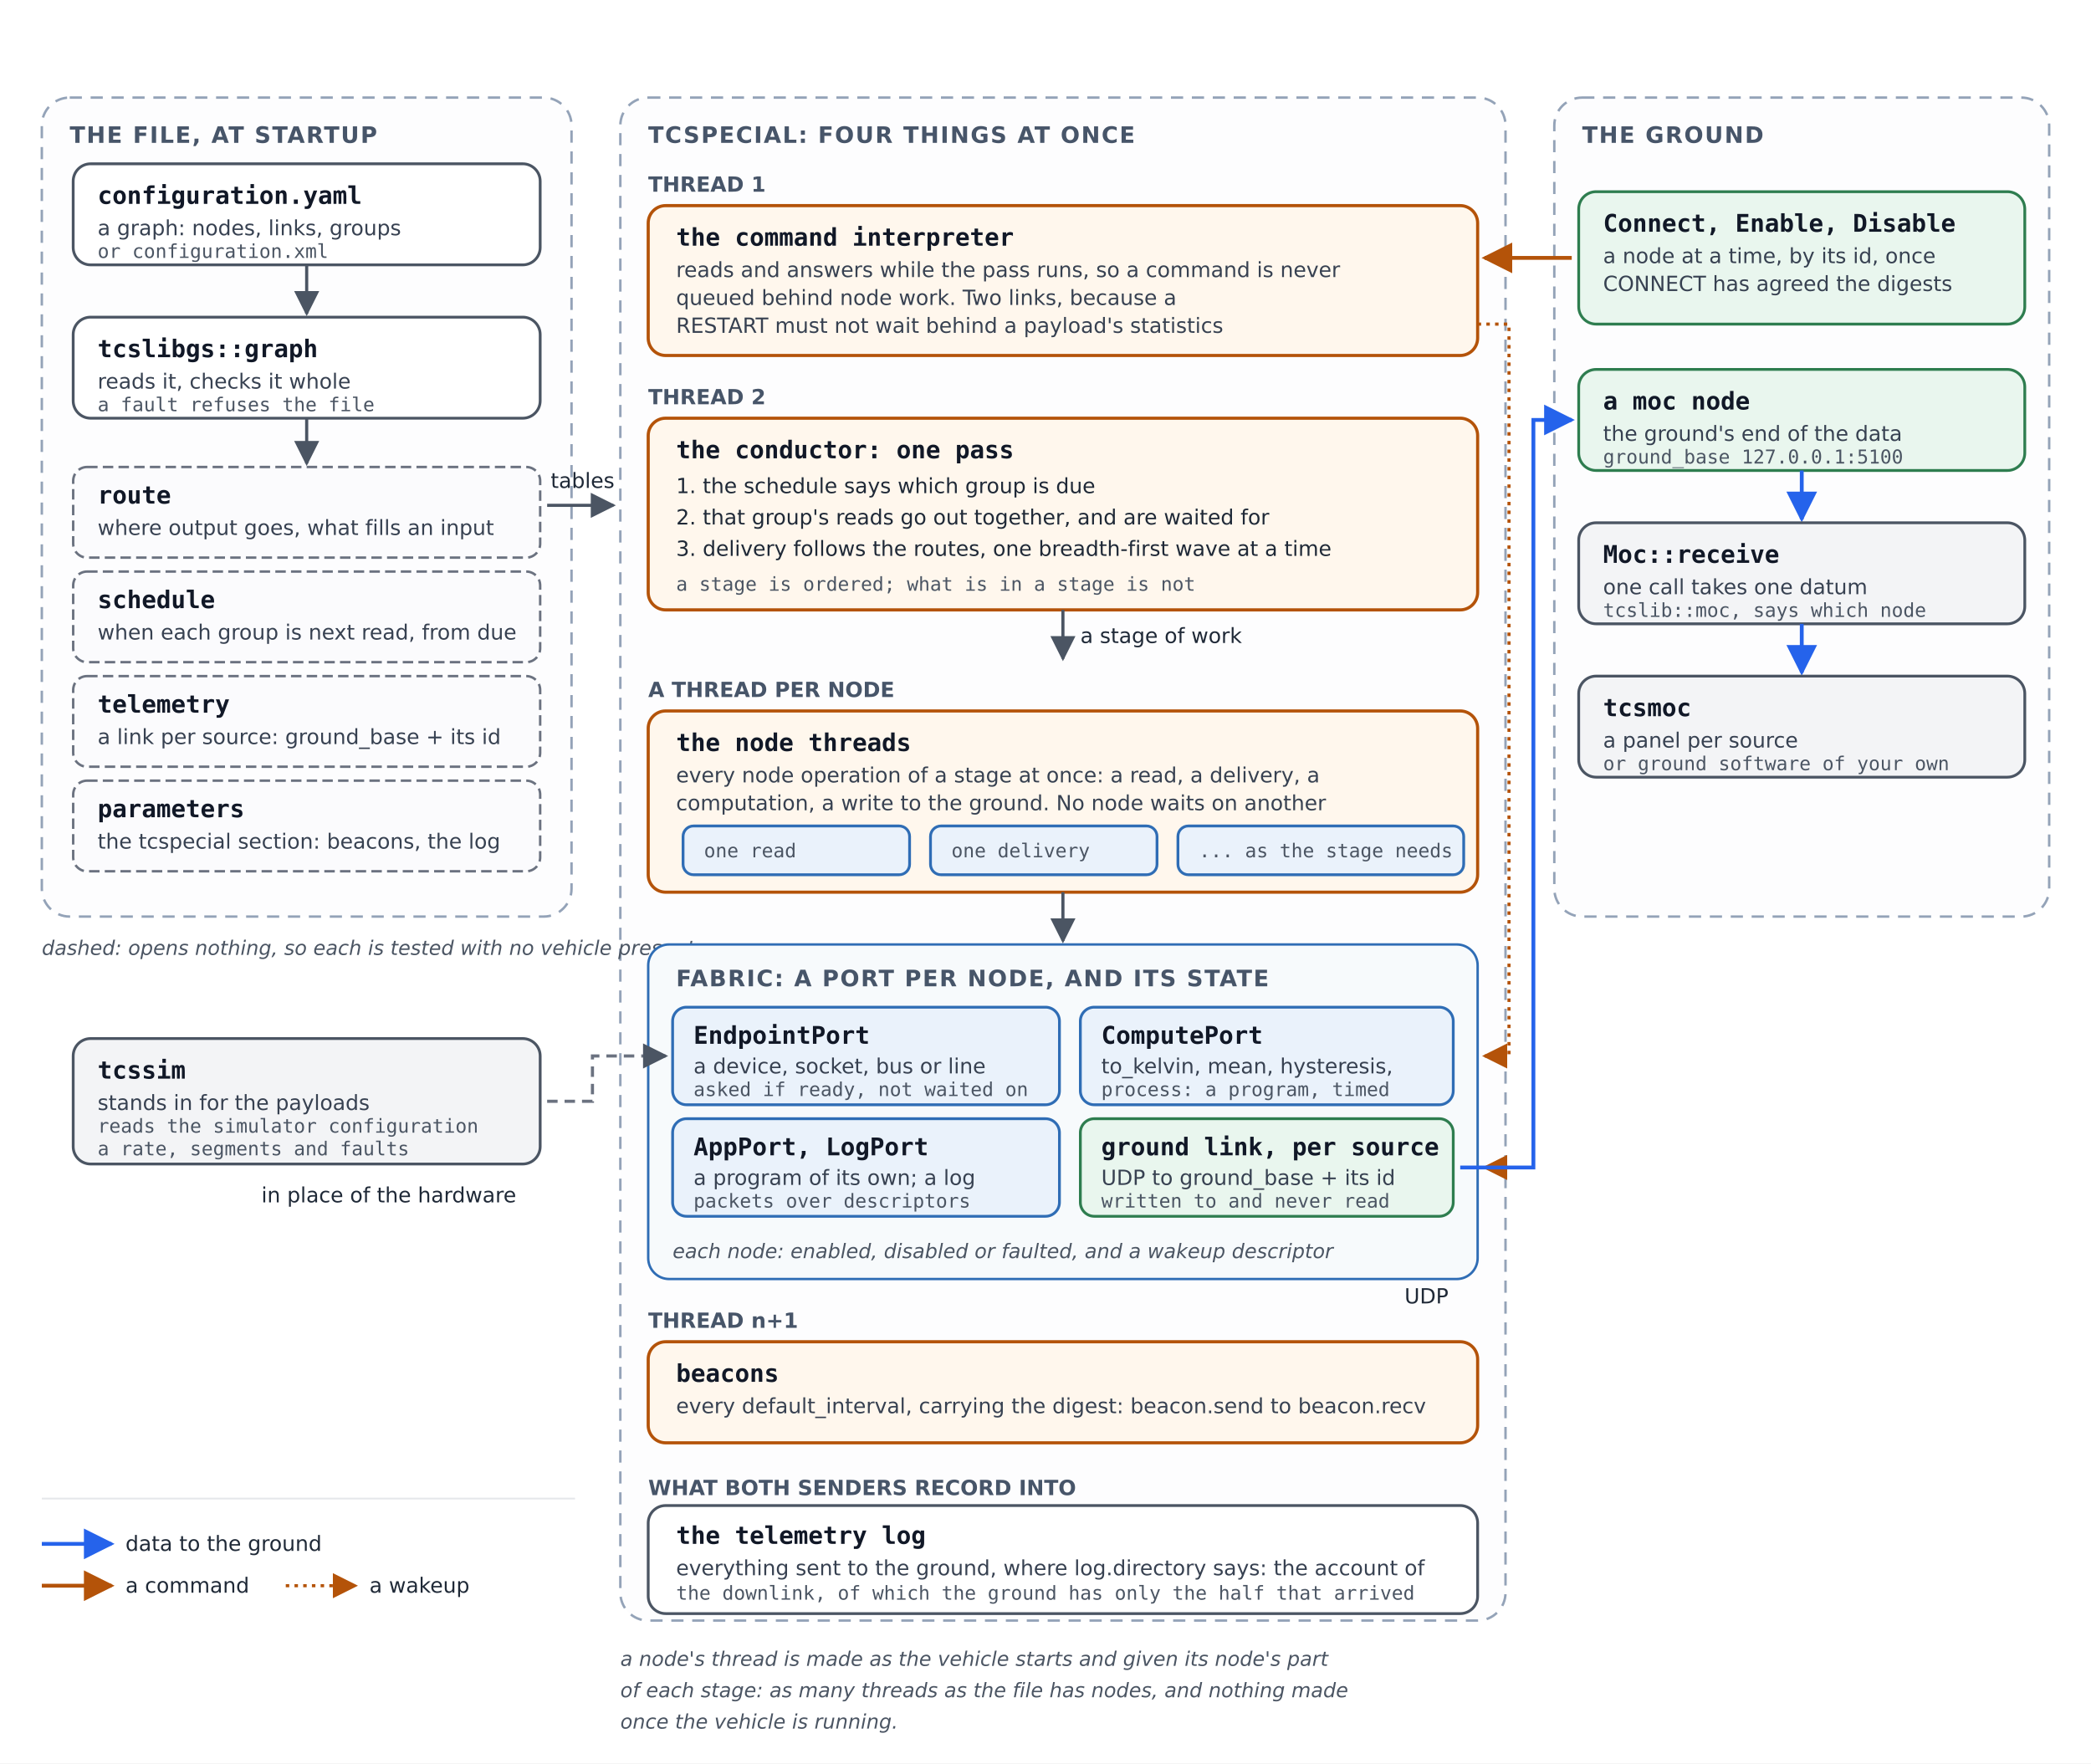
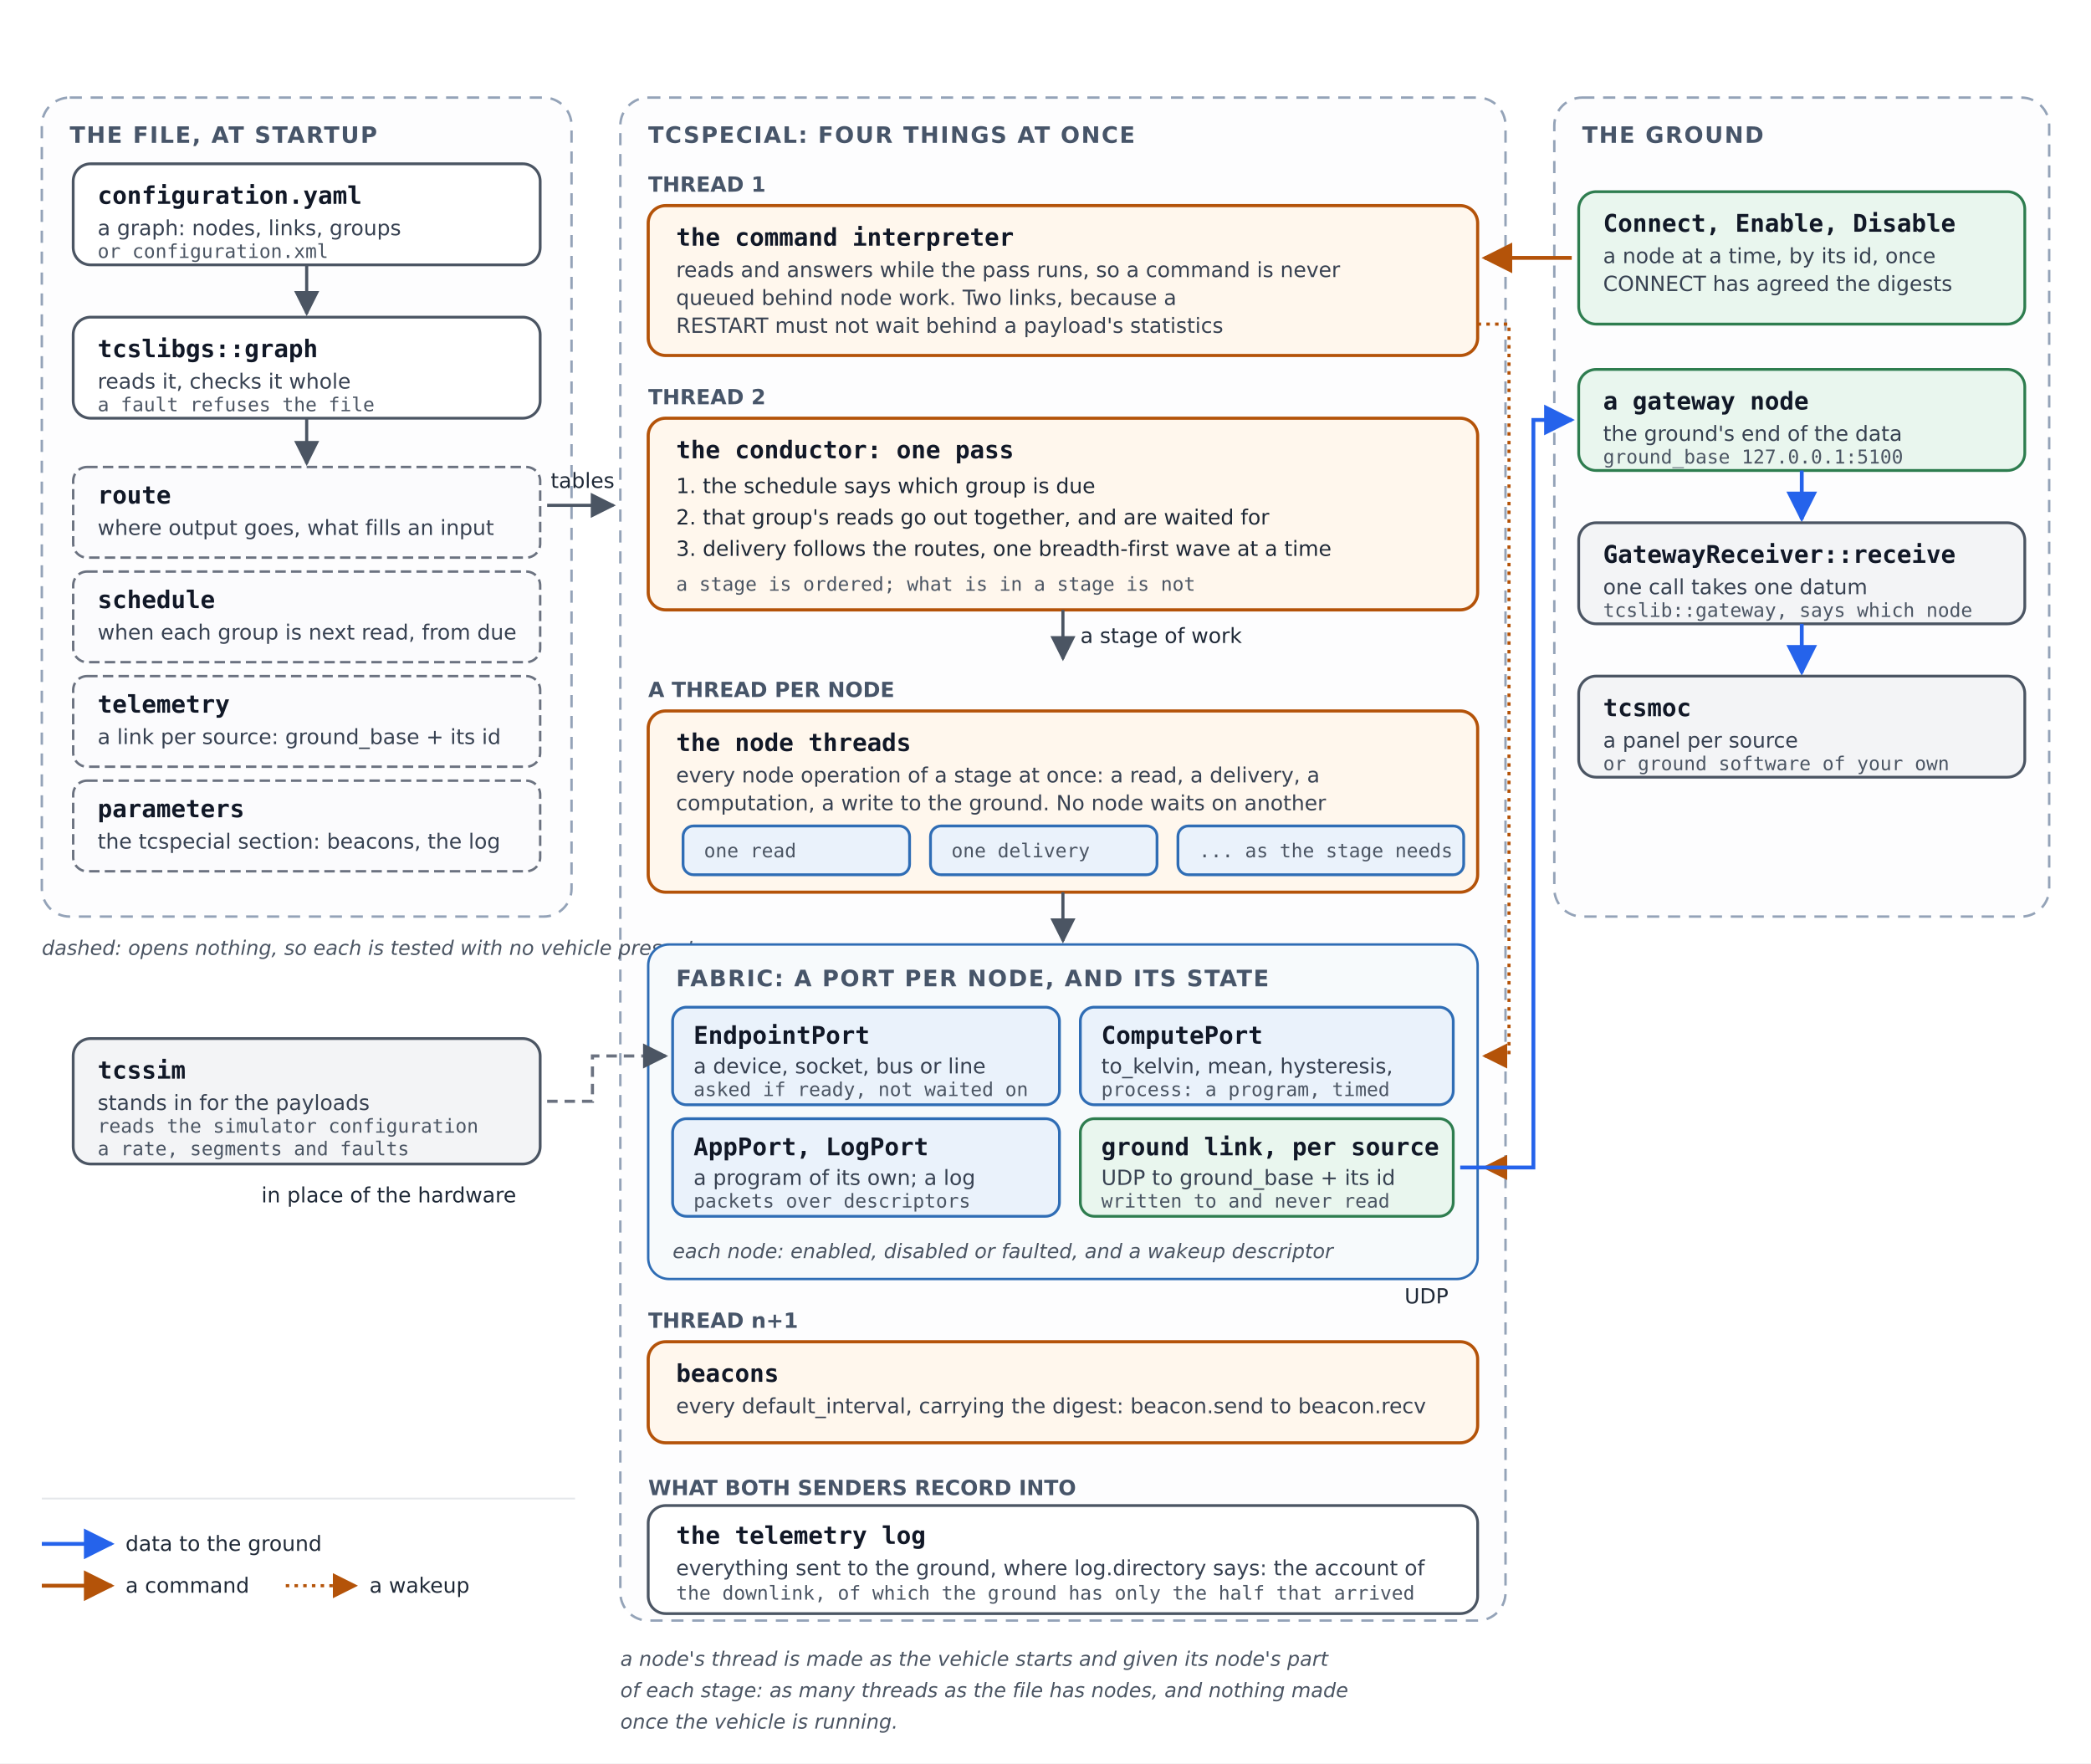
<svg xmlns="http://www.w3.org/2000/svg" width="1200" height="1012" viewBox="0 0 1200 1012" role="img" aria-labelledby="title desc">
  <defs>
    <style>
      text { font-family: "DejaVu Sans", Helvetica, Arial, sans-serif; fill: #111827; }
      .name { font-family: "DejaVu Sans Mono", Menlo, Consolas, monospace; font-size: 14px; font-weight: bold; }
      .kind { font-size: 12px; fill: #374151; }
      .detail { font-family: "DejaVu Sans Mono", Menlo, Consolas, monospace; font-size: 11px; fill: #4b5563; }
      .step { font-size: 12px; fill: #1f2937; }
      .heading { font-size: 13px; font-weight: bold; fill: #475569; letter-spacing: 0.06em; }
      .lane { font-size: 12px; font-weight: bold; fill: #475569; }
      .label { font-size: 12px; fill: #1f2937; }
      .note { font-size: 11.5px; fill: #4b5563; font-style: italic; }
      .file { fill: #ffffff; stroke: #4b5563; stroke-width: 1.6; }
      .piece { fill: #fbfbfd; stroke: #6b7280; stroke-width: 1.4; stroke-dasharray: 6 3; }
      .port { fill: #eaf2fb; stroke: #2f6db5; stroke-width: 1.6; }
      .holder { fill: #f7fafc; stroke: #2f6db5; stroke-width: 1.4; }
-       .moc { fill: #e9f6ee; stroke: #2e7d4f; stroke-width: 1.6; }
+       .gateway { fill: #e9f6ee; stroke: #2e7d4f; stroke-width: 1.6; }
      .ground { fill: #f3f4f6; stroke: #4b5563; stroke-width: 1.6; }
      .thread { fill: #fff7ed; stroke: #b45309; stroke-width: 1.8; }
      .band { fill: #fdfdfe; stroke: #94a3b8; stroke-width: 1.4; stroke-dasharray: 7 5; }
      .groundward { fill: none; stroke: #2563eb; stroke-width: 2.2; }
      .becomes { fill: none; stroke: #4b5563; stroke-width: 1.8; }
      .commanding { fill: none; stroke: #b45309; stroke-width: 2.2; }
      .waking { fill: none; stroke: #b45309; stroke-width: 1.8; stroke-dasharray: 2 3; }
      .standin { fill: none; stroke: #6b7280; stroke-width: 1.8; stroke-dasharray: 6 4; }
    </style>
    <marker id="arrow-blue" viewBox="0 0 10 10" refX="9" refY="5" markerWidth="8" markerHeight="8" orient="auto-start-reverse">
      <path d="M0,0 L10,5 L0,10 z" fill="#2563eb" />
    </marker>
    <marker id="arrow-grey" viewBox="0 0 10 10" refX="9" refY="5" markerWidth="8" markerHeight="8" orient="auto-start-reverse">
      <path d="M0,0 L10,5 L0,10 z" fill="#4b5563" />
    </marker>
    <marker id="arrow-amber" viewBox="0 0 10 10" refX="9" refY="5" markerWidth="8" markerHeight="8" orient="auto-start-reverse">
      <path d="M0,0 L10,5 L0,10 z" fill="#b45309" />
    </marker>
  </defs>
  <rect width="1200" height="1012" fill="#ffffff" />
  <rect class="band" x="24" y="56" width="304" height="470" rx="16" />
  <text class="heading" x="40" y="82">THE FILE, AT STARTUP</text>
  <rect class="band" x="356" y="56" width="508" height="874" rx="16" />
  <text class="heading" x="372" y="82">TCSPECIAL: FOUR THINGS AT ONCE</text>
  <rect class="band" x="892" y="56" width="284" height="470" rx="16" />
  <text class="heading" x="908" y="82">THE GROUND</text>
  <rect class="file" x="42" y="94" width="268" height="58" rx="10" />
  <text class="name" x="56" y="117">configuration.yaml</text>
  <text class="kind" x="56" y="135">a graph: nodes, links, groups</text>
  <text class="detail" x="56" y="148">or configuration.xml</text>
  <path class="becomes" d="M176,152 L176,180" marker-end="url(#arrow-grey)" />
  <rect class="file" x="42" y="182" width="268" height="58" rx="10" />
  <text class="name" x="56" y="205">tcslibgs::graph</text>
  <text class="kind" x="56" y="223">reads it, checks it whole</text>
  <text class="detail" x="56" y="236">a fault refuses the file</text>
  <path class="becomes" d="M176,240 L176,266" marker-end="url(#arrow-grey)" />
  <rect class="piece" x="42" y="268" width="268" height="52" rx="8" />
  <text class="name" x="56" y="289">route</text>
  <text class="kind" x="56" y="307">where output goes, what fills an input</text>
  <rect class="piece" x="42" y="328" width="268" height="52" rx="8" />
  <text class="name" x="56" y="349">schedule</text>
  <text class="kind" x="56" y="367">when each group is next read, from due</text>
  <rect class="piece" x="42" y="388" width="268" height="52" rx="8" />
  <text class="name" x="56" y="409">telemetry</text>
  <text class="kind" x="56" y="427">a link per source: ground_base + its id</text>
  <rect class="piece" x="42" y="448" width="268" height="52" rx="8" />
  <text class="name" x="56" y="469">parameters</text>
  <text class="kind" x="56" y="487">the tcspecial section: beacons, the log</text>
  <text class="note" x="24" y="548">dashed: opens nothing, so each is tested with no vehicle present</text>
  <path class="becomes" d="M314,290 L352,290" marker-end="url(#arrow-grey)" />
  <text class="label" x="316" y="280">tables</text>
  <text class="lane" x="372" y="110">THREAD 1</text>
  <rect class="thread" x="372" y="118" width="476" height="86" rx="10" />
  <text class="name" x="388" y="141">the command interpreter</text>
  <text class="kind" x="388" y="159">reads and answers while the pass runs, so a command is never</text>
  <text class="kind" x="388" y="175">queued behind node work. Two links, because a</text>
  <text class="kind" x="388" y="191">RESTART must not wait behind a payload's statistics</text>
  <text class="lane" x="372" y="232">THREAD 2</text>
  <rect class="thread" x="372" y="240" width="476" height="110" rx="10" />
  <text class="name" x="388" y="263">the conductor: one pass</text>
  <text class="step" x="388" y="283">1. the schedule says which group is due</text>
  <text class="step" x="388" y="301">2. that group's reads go out together, and are waited for</text>
  <text class="step" x="388" y="319">3. delivery follows the routes, one breadth-first wave at a time</text>
  <text class="detail" x="388" y="339">a stage is ordered; what is in a stage is not</text>
  <path class="becomes" d="M610,350 L610,378" marker-end="url(#arrow-grey)" />
  <text class="label" x="620" y="369">a stage of work</text>
  <text class="lane" x="372" y="400">A THREAD PER NODE</text>
  <rect class="thread" x="372" y="408" width="476" height="104" rx="10" />
  <text class="name" x="388" y="431">the node threads</text>
  <text class="kind" x="388" y="449">every node operation of a stage at once: a read, a delivery, a</text>
  <text class="kind" x="388" y="465">computation, a write to the ground. No node waits on another</text>
  <rect class="port" x="392" y="474" width="130" height="28" rx="6" />
  <text class="detail" x="404" y="492">one read</text>
  <rect class="port" x="534" y="474" width="130" height="28" rx="6" />
  <text class="detail" x="546" y="492">one delivery</text>
  <rect class="port" x="676" y="474" width="164" height="28" rx="6" />
  <text class="detail" x="688" y="492">... as the stage needs</text>
  <path class="becomes" d="M610,512 L610,540" marker-end="url(#arrow-grey)" />
  <rect class="holder" x="372" y="542" width="476" height="192" rx="12" />
  <text class="heading" x="388" y="566">FABRIC: A PORT PER NODE, AND ITS STATE</text>
  <rect class="port" x="386" y="578" width="222" height="56" rx="8" />
  <text class="name" x="398" y="599">EndpointPort</text>
  <text class="kind" x="398" y="616">a device, socket, bus or line</text>
  <text class="detail" x="398" y="629">asked if ready, not waited on</text>
  <rect class="port" x="620" y="578" width="214" height="56" rx="8" />
  <text class="name" x="632" y="599">ComputePort</text>
  <text class="kind" x="632" y="616">to_kelvin, mean, hysteresis,</text>
  <text class="detail" x="632" y="629">process: a program, timed</text>
  <rect class="port" x="386" y="642" width="222" height="56" rx="8" />
  <text class="name" x="398" y="663">AppPort, LogPort</text>
  <text class="kind" x="398" y="680">a program of its own; a log</text>
  <text class="detail" x="398" y="693">packets over descriptors</text>
-   <rect class="moc" x="620" y="642" width="214" height="56" rx="8" />
+   <rect class="gateway" x="620" y="642" width="214" height="56" rx="8" />
  <text class="name" x="632" y="663">ground link, per source</text>
  <text class="kind" x="632" y="680">UDP to ground_base + its id</text>
  <text class="detail" x="632" y="693">written to and never read</text>
  <text class="note" x="386" y="722">each node: enabled, disabled or faulted, and a wakeup descriptor</text>
  <path class="waking" d="M848,186 L866,186 L866,606 L852,606" marker-end="url(#arrow-amber)" />
  <path class="waking" d="M866,670 L852,670" marker-end="url(#arrow-amber)" />
  <text class="lane" x="372" y="762">THREAD n+1</text>
  <rect class="thread" x="372" y="770" width="476" height="58" rx="10" />
  <text class="name" x="388" y="793">beacons</text>
  <text class="kind" x="388" y="811">every default_interval, carrying the digest: beacon.send to beacon.recv</text>
  <text class="lane" x="372" y="858">WHAT BOTH SENDERS RECORD INTO</text>
  <rect class="file" x="372" y="864" width="476" height="62" rx="10" />
  <text class="name" x="388" y="886">the telemetry log</text>
  <text class="kind" x="388" y="904">everything sent to the ground, where log.directory says: the account of</text>
  <text class="detail" x="388" y="918">the downlink, of which the ground has only the half that arrived</text>
  <text class="note" x="356" y="956">a node's thread is made as the vehicle starts and given its node's part</text>
  <text class="note" x="356" y="974">of each stage: as many threads as the file has nodes, and nothing made</text>
  <text class="note" x="356" y="992">once the vehicle is running.</text>
-   <rect class="moc" x="906" y="110" width="256" height="76" rx="10" />
+   <rect class="gateway" x="906" y="110" width="256" height="76" rx="10" />
  <text class="name" x="920" y="133">Connect, Enable, Disable</text>
  <text class="kind" x="920" y="151">a node at a time, by its id, once</text>
  <text class="kind" x="920" y="167">CONNECT has agreed the digests</text>
-   <rect class="moc" x="906" y="212" width="256" height="58" rx="10" />
-   <text class="name" x="920" y="235">a moc node</text>
+   <rect class="gateway" x="906" y="212" width="256" height="58" rx="10" />
+   <text class="name" x="920" y="235">a gateway node</text>
  <text class="kind" x="920" y="253">the ground's end of the data</text>
  <text class="detail" x="920" y="266">ground_base 127.0.0.1:5100</text>
  <path class="groundward" d="M1034,270 L1034,298" marker-end="url(#arrow-blue)" />
  <rect class="ground" x="906" y="300" width="256" height="58" rx="10" />
-   <text class="name" x="920" y="323">Moc::receive</text>
+   <text class="name" x="920" y="323">GatewayReceiver::receive</text>
  <text class="kind" x="920" y="341">one call takes one datum</text>
-   <text class="detail" x="920" y="354">tcslib::moc, says which node</text>
+   <text class="detail" x="920" y="354">tcslib::gateway, says which node</text>
  <path class="groundward" d="M1034,358 L1034,386" marker-end="url(#arrow-blue)" />
  <rect class="ground" x="906" y="388" width="256" height="58" rx="10" />
  <text class="name" x="920" y="411">tcsmoc</text>
  <text class="kind" x="920" y="429">a panel per source</text>
  <text class="detail" x="920" y="442">or ground software of your own</text>
  <path class="groundward" d="M838,670 L880,670 L880,241 L902,241" marker-end="url(#arrow-blue)" />
  <text class="label" x="806" y="748">UDP</text>
  <path class="commanding" d="M902,148 L852,148" marker-end="url(#arrow-amber)" />
  <rect class="ground" x="42" y="596" width="268" height="72" rx="10" />
  <text class="name" x="56" y="619">tcssim</text>
  <text class="kind" x="56" y="637">stands in for the payloads</text>
  <text class="detail" x="56" y="650">reads the simulator configuration</text>
  <text class="detail" x="56" y="663">a rate, segments and faults</text>
  <path class="standin" d="M314,632 L340,632 L340,606 L382,606" marker-end="url(#arrow-grey)" />
  <text class="label" x="150" y="690">in place of the hardware</text>
  <line x1="24" y1="860" x2="330" y2="860" stroke="#e5e7eb" stroke-width="1" />
  <path class="groundward" d="M24,886 L64,886" marker-end="url(#arrow-blue)" />
  <text class="label" x="72" y="890">data to the ground</text>
  <path class="commanding" d="M24,910 L64,910" marker-end="url(#arrow-amber)" />
  <text class="label" x="72" y="914">a command</text>
  <path class="waking" d="M164,910 L204,910" marker-end="url(#arrow-amber)" />
  <text class="label" x="212" y="914">a wakeup</text>
</svg>
